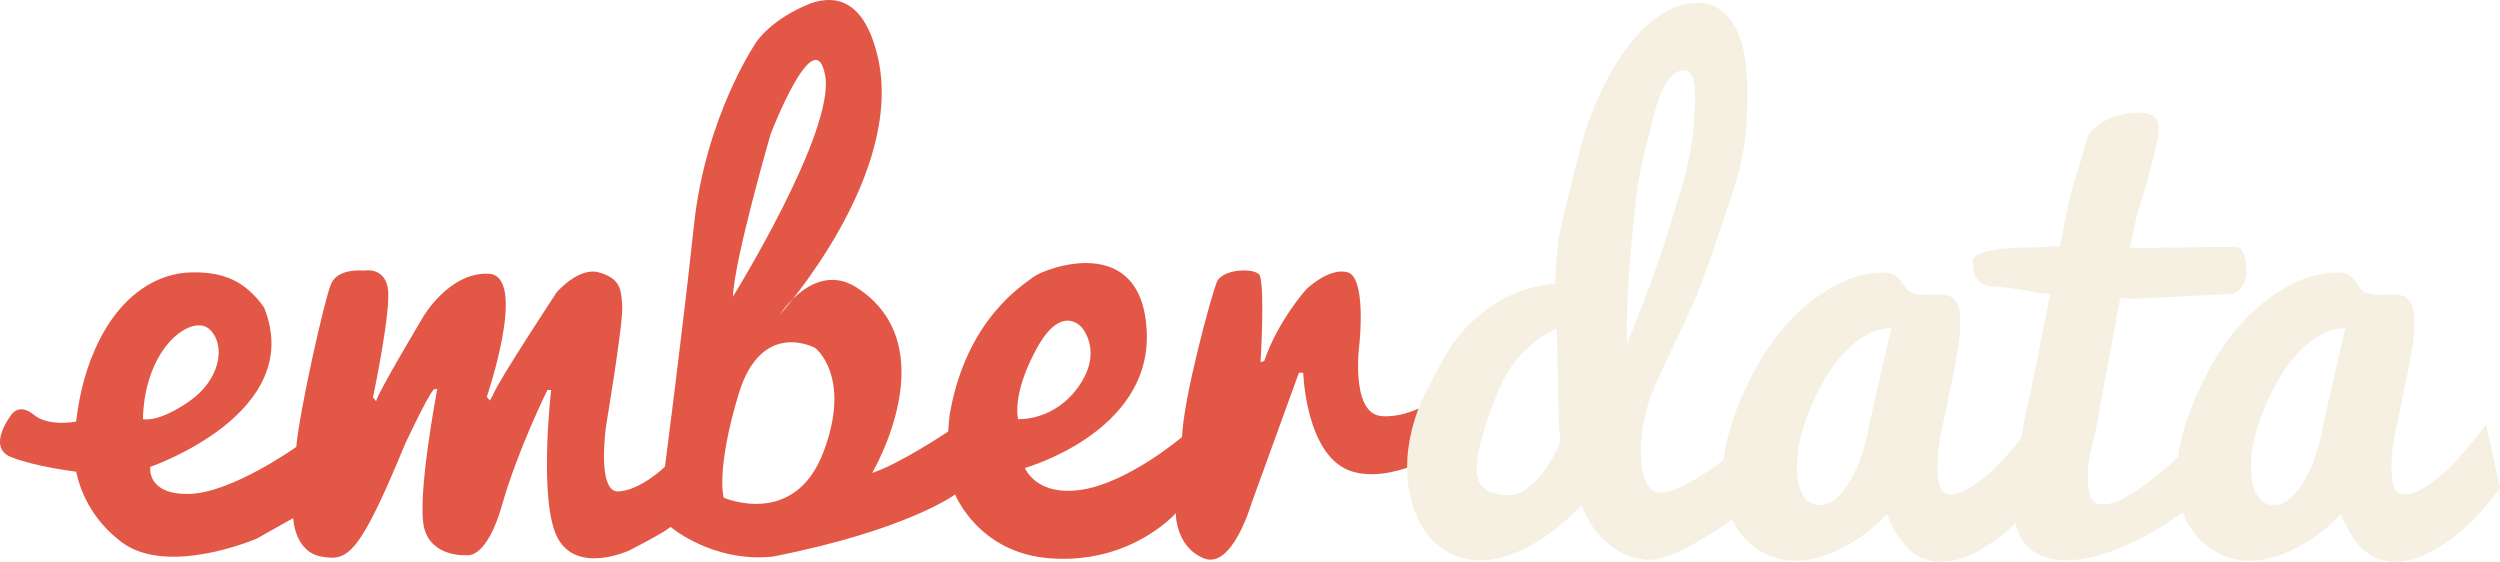
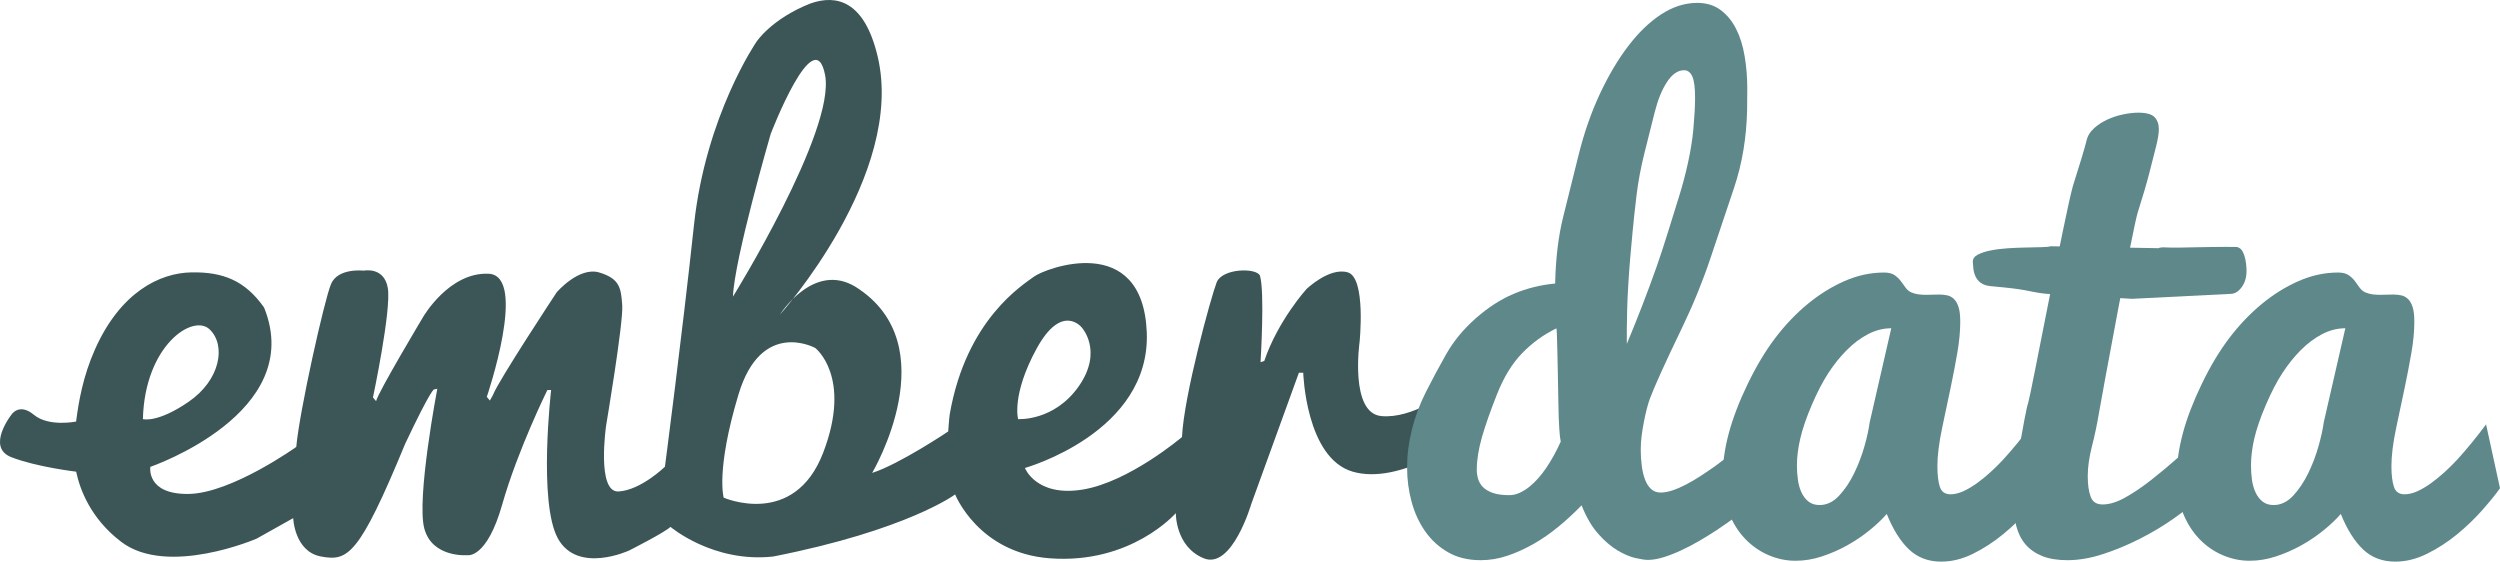
<svg xmlns="http://www.w3.org/2000/svg" version="1.1" id="Layer_1" x="0px" y="0px" width="579.812px" height="130.257px" viewBox="0 0 579.812 130.257" enable-background="new 0 0 579.812 130.257" xml:space="preserve">
-   <path fill-rule="evenodd" clip-rule="evenodd" fill="#E35746" d="M341.702,94.365c-0.57-5.737-5.74-3.604-5.74-3.604  s-8.32,6.451-15.631,5.734c-7.318-0.719-5.02-17.078-5.02-17.078s1.57-14.992-2.73-16.25c-4.299-1.256-9.609,3.908-9.609,3.908  s-6.6,7.316-9.76,16.641l-0.859,0.287c0,0,1.01-16.354-0.141-20.084c-0.859-1.865-8.75-1.721-10.041,1.578  c-1.289,3.299-7.6,26.252-8.039,35.863c0,0-12.33,10.471-23.09,12.193c-10.76,1.721-13.34-5.021-13.34-5.021  s29.26-8.177,28.26-31.559c-1.01-23.383-23.6-14.735-26.16-12.813c-2.471,1.859-15.68,9.823-19.529,31.88  c-0.131,0.752-0.361,4.028-0.361,4.028s-11.33,7.603-17.639,9.612c0,0,17.639-29.695-3.881-43.18c-9.75-5.881-17.5,6.455-17.5,6.455  s29.119-32.419,22.67-59.818c-3.08-13.048-9.6-14.448-15.59-12.336c-9.09,3.586-12.529,8.893-12.529,8.893  s-11.762,17.07-14.49,42.462c-2.721,25.392-6.74,56.089-6.74,56.089s-5.59,5.451-10.76,5.738c-5.16,0.287-2.871-15.35-2.871-15.35  s4.021-23.812,3.73-27.828c-0.279-4.018-0.57-6.17-5.311-7.604c-4.729-1.435-9.889,4.59-9.889,4.59s-13.631,20.657-14.781,23.813  l-0.719,1.291l-0.711-0.861c0,0,9.611-28.116,0.43-28.546c-9.18-0.432-15.209,10.041-15.209,10.041s-10.471,17.501-10.9,19.51  l-0.721-0.861c0,0,4.311-20.369,3.441-25.391c-0.861-5.021-5.59-4.017-5.59-4.017s-6.021-0.718-7.602,3.155  s-7.318,29.552-8.039,37.729c0,0-15.061,10.76-24.961,10.902c-9.889,0.143-8.889-6.277-8.889-6.277s36.289-12.423,26.389-36.953  c-4.439-6.312-9.609-8.297-16.92-8.154c-7.318,0.144-16.4,4.608-22.279,17.806c-2.811,6.295-3.83,12.269-4.4,16.79  c0,0-6.359,1.296-9.799-1.573c-3.441-2.869-5.221,0-5.221,0s-5.91,7.534-0.02,9.83c5.879,2.295,15.059,3.368,15.059,3.368h-0.01  c0.85,4.016,3.301,10.839,10.461,16.279c10.76,8.176,31.41-0.752,31.41-0.752l8.469-4.752c0,0,0.281,7.764,6.451,8.899  c6.17,1.131,8.75-0.017,19.51-26.125c6.311-13.341,6.74-12.629,6.74-12.629l0.719-0.144c0,0-4.879,25.535-3.01,32.42  c1.861,6.885,10.041,6.168,10.041,6.168s4.449,0.86,8.029-11.762c3.59-12.625,10.471-26.539,10.471-26.539h0.869  c0,0-3.02,26.107,1.57,34.428s16.5,2.801,16.5,2.801s8.32-4.201,9.609-5.492c0,0,9.881,8.406,23.811,6.88  c31.131-6.128,42.211-14.401,42.211-14.401s5.35,13.553,21.92,14.81c18.93,1.435,29.26-10.478,29.26-10.478  s-0.141,7.746,6.459,10.471c6.59,2.726,11.041-12.588,11.041-12.588l11.049-30.446h1c0,0,0.58,19.796,11.48,22.952  s25.1-7.391,25.1-7.391S342.272,100.104,341.702,94.365L341.702,94.365z M33.142,97.199c0.43-17.069,11.619-24.53,15.49-20.8  c3.869,3.73,2.439,11.764-4.881,16.783C36.443,98.204,33.142,97.199,33.142,97.199L33.142,97.199z M178.742,31.069  c0,0,10.189-26.539,12.621-13.628c2.439,12.911-21.371,51.354-21.371,51.354C170.283,60.189,178.742,31.069,178.742,31.069  L178.742,31.069z M190.933,104.946c-6.74,17.645-23.092,10.473-23.092,10.473s-1.869-6.312,3.441-23.957  c5.309-17.645,17.789-10.758,17.789-10.758S197.683,87.302,190.933,104.946L190.933,104.946z M236.123,97.199  c0,0-1.58-5.594,4.299-16.353c5.891-10.76,10.48-4.877,10.48-4.877s5.02,5.451-0.719,13.627  C244.443,97.773,236.123,97.199,236.123,97.199L236.123,97.199z" />
-   <path fill="#F5F0E1" d="M392.712,30.229c0.279-3.143,0.42-5.635,0.42-7.477c0-2.424-0.221-4.107-0.66-5.051  c-0.43-0.941-1.061-1.414-1.881-1.414c-1.459,0-2.779,0.908-3.969,2.727c-1.191,1.816-2.141,4.161-2.861,7.029  c-0.719,2.869-1.5,5.989-2.35,9.358s-1.469,6.669-1.859,9.897c-0.391,3.23-0.699,6.142-0.939,8.734c-0.24,2.59-0.4,4.432-0.5,5.525  c-0.191,2.23-0.352,4.379-0.471,6.447c-0.129,2.069-0.211,3.957-0.26,5.662c-0.051,1.707-0.08,3.196-0.08,4.469  c0,1.275,0,2.252,0,2.934v0.684c2.5-5.98,4.801-11.934,6.9-17.869c0.879-2.528,1.75-5.168,2.6-7.91  c0.859-2.747,1.699-5.473,2.541-8.174c0.85-2.703,1.559-5.379,2.139-8.027C392.062,35.124,392.472,32.609,392.712,30.229  L392.712,30.229z M360.952,76.157c-2.961,1.446-5.6,3.361-7.91,5.736s-4.24,5.506-5.791,9.4c-1.549,3.891-2.729,7.24-3.539,10.045  c-0.801,2.805-1.211,5.338-1.211,7.603c0,0.703,0.102,1.403,0.301,2.106c0.211,0.701,0.57,1.334,1.109,1.897  c0.541,0.56,1.311,1.019,2.291,1.368c0.99,0.354,2.27,0.527,3.84,0.527c0.811,0,1.609-0.178,2.389-0.539  c0.791-0.354,1.541-0.823,2.262-1.399c0.719-0.576,1.398-1.235,2.049-1.972c0.65-0.734,1.25-1.502,1.791-2.299  c1.26-1.832,2.398-3.899,3.439-6.207c-0.141-0.633-0.25-1.64-0.34-3.021c-0.1-1.378-0.17-3.484-0.211-6.311  c-0.049-2.828-0.09-5.149-0.129-6.959c-0.051-1.81-0.08-3.459-0.109-4.955c-0.021-1.493-0.061-2.713-0.102-3.664  C361.032,76.564,360.991,76.111,360.952,76.157L360.952,76.157z M407.612,115.913c-3.191,2.619-6.33,4.957-9.432,7.006  c-1.299,0.856-2.658,1.705-4.1,2.539c-1.439,0.832-2.85,1.573-4.25,2.217c-1.379,0.644-2.738,1.166-4.049,1.572  c-1.311,0.404-2.521,0.606-3.6,0.606c-0.65,0-1.602-0.144-2.871-0.429c-1.26-0.289-2.641-0.869-4.131-1.752  c-1.5-0.881-2.988-2.158-4.479-3.824c-1.5-1.67-2.791-3.887-3.891-6.648c-1.67,1.715-3.43,3.348-5.301,4.895  c-1.869,1.549-3.809,2.896-5.809,4.037c-2.01,1.145-4.031,2.062-6.08,2.752c-2.041,0.691-4.111,1.037-6.18,1.037  c-2.91,0-5.441-0.606-7.57-1.82c-2.131-1.215-3.9-2.828-5.32-4.846c-1.41-2.014-2.471-4.299-3.16-6.857  c-0.699-2.555-1.049-5.202-1.049-7.934c0-2.912,0.369-5.861,1.119-8.848c0.74-2.98,1.811-5.875,3.23-8.676  c1.41-2.801,2.979-5.727,4.709-8.781c1.73-3.051,4.02-5.83,6.871-8.336c2.84-2.505,5.77-4.395,8.779-5.671  c3-1.274,6.211-2.071,9.629-2.392c0.131-5.83,0.75-10.967,1.852-15.41c1.1-4.441,2.289-9.221,3.57-14.34  c1.27-5.117,2.898-9.83,4.908-14.139c2.012-4.309,4.211-8.032,6.611-11.174c2.389-3.141,4.939-5.598,7.65-7.369  c2.709-1.771,5.5-2.659,8.389-2.659c2.111,0,3.91,0.551,5.391,1.651c1.48,1.102,2.68,2.562,3.6,4.385  c0.92,1.821,1.58,3.934,1.98,6.338c0.41,2.406,0.609,4.891,0.609,7.453c0,1.599-0.01,3.244-0.039,4.934  c-0.131,6.443-1.131,12.441-2.98,17.992c-1.859,5.549-3.699,11.037-5.52,16.459c-1.82,5.424-4.01,10.791-6.57,16.098  c-3.92,8.124-6.42,13.639-7.5,16.542c-0.23,0.635-0.461,1.407-0.701,2.315c-0.229,0.908-0.449,1.894-0.658,2.959  c-0.211,1.066-0.391,2.157-0.531,3.27c-0.139,1.111-0.209,2.189-0.209,3.23c0,1.317,0.08,2.566,0.24,3.746  c0.148,1.18,0.398,2.235,0.75,3.164c0.35,0.932,0.818,1.67,1.41,2.213c0.59,0.545,1.318,0.816,2.189,0.816  c0.859,0,1.789-0.17,2.799-0.51c1.012-0.338,2.08-0.801,3.201-1.391c1.119-0.588,2.25-1.256,3.389-2.002  c1.15-0.748,2.262-1.504,3.342-2.275c2.459-1.809,5.039-3.869,7.738-6.176L407.612,115.913L407.612,115.913z" />
-   <path fill="#F5F0E1" d="M416.751,107.964c0,1.158,0.08,2.28,0.24,3.369c0.15,1.088,0.43,2.059,0.84,2.916  c0.4,0.856,0.941,1.551,1.621,2.084c0.67,0.53,1.529,0.797,2.559,0.797c1.66,0,3.17-0.722,4.521-2.168  c1.35-1.445,2.52-3.186,3.5-5.219c0.99-2.033,1.789-4.136,2.4-6.303c0.609-2.168,0.998-3.977,1.18-5.424l5.02-21.883  c-1.84,0-3.641,0.457-5.391,1.367c-1.75,0.914-3.398,2.146-4.939,3.705c-1.551,1.557-2.98,3.336-4.279,5.338  c-1.301,2.002-2.58,4.473-3.842,7.407c-1.248,2.937-2.139,5.517-2.648,7.741C417.011,103.917,416.751,106.009,416.751,107.964  L416.751,107.964z M474.501,113.239c-1.029,1.451-2.41,3.152-4.139,5.105c-1.73,1.951-3.66,3.812-5.82,5.582  c-2.15,1.769-4.471,3.269-6.93,4.494c-2.471,1.225-4.941,1.836-7.41,1.836c-2.98,0-5.471-0.942-7.461-2.832  c-1.99-1.889-3.709-4.629-5.15-8.229c-1.09,1.244-2.42,2.509-4.01,3.797c-1.58,1.289-3.309,2.455-5.189,3.5  c-1.881,1.042-3.83,1.897-5.869,2.563c-2.031,0.668-4.07,1-6.111,1c-2.148,0-4.25-0.442-6.289-1.325  c-2.041-0.884-3.85-2.149-5.42-3.802c-1.57-1.654-2.83-3.668-3.77-6.045c-0.941-2.379-1.41-5.061-1.41-8.049  c0-3.353,0.469-6.797,1.42-10.33c0.949-3.533,2.41-7.354,4.398-11.471c1.99-4.115,4.121-7.669,6.4-10.666  c2.281-2.994,4.771-5.611,7.48-7.847c2.711-2.237,5.57-4.015,8.57-5.334s6.061-1.979,9.18-1.979c1.029,0,1.85,0.205,2.439,0.611  c0.58,0.409,1.07,0.875,1.451,1.395c0.379,0.522,0.76,1.035,1.119,1.533c0.359,0.497,0.811,0.861,1.35,1.088  c0.541,0.226,1.102,0.373,1.66,0.441c0.57,0.066,1.141,0.102,1.73,0.102c0.49,0,1-0.011,1.52-0.035  c0.521-0.021,1.031-0.031,1.531-0.031c0.67,0,1.309,0.066,1.889,0.201c0.59,0.138,1.111,0.431,1.561,0.886  c0.449,0.456,0.801,1.088,1.039,1.903c0.25,0.816,0.371,1.929,0.371,3.334c0,2.146-0.221,4.527-0.67,7.142  c-0.451,2.614-0.961,5.294-1.541,8.038s-1.238,5.87-1.979,9.384c-0.74,3.511-1.111,6.47-1.111,8.878c0,2.057,0.191,3.664,0.57,4.822  c0.381,1.161,1.201,1.74,2.461,1.74c0.939,0,1.92-0.234,2.959-0.7c1.031-0.47,2.07-1.08,3.131-1.834  c1.049-0.757,2.109-1.613,3.16-2.572c1.059-0.956,2.059-1.946,3-2.97c2.199-2.402,4.42-5.116,6.66-8.141L474.501,113.239  L474.501,113.239z" />
-   <path fill="#F5F0E1" d="M510.052,115.581c-1.609,1.481-3.621,3.062-6.02,4.747c-2.4,1.681-4.99,3.232-7.781,4.644  c-2.779,1.416-5.619,2.593-8.51,3.535c-2.9,0.942-5.65,1.414-8.25,1.414c-2.33,0-4.299-0.326-5.889-0.976  c-1.59-0.651-2.881-1.56-3.871-2.728c-0.99-1.166-1.689-2.594-2.119-4.273c-0.432-1.686-0.641-3.535-0.641-5.555  c0-2.827,0.311-6.127,0.939-9.896c1.301-7.798,2.131-12.176,2.5-13.14c0.611-1.917,8.49-43.576,10.33-50.152  c1.701-5.36,2.75-8.848,3.15-10.467c0.221-1.133,0.84-2.153,1.85-3.063c0.93-0.816,1.98-1.486,3.15-2.006  c1.17-0.523,2.381-0.908,3.641-1.158c1.25-0.25,2.389-0.375,3.398-0.375c1.852,0,3.111,0.348,3.771,1.045  c0.66,0.695,0.99,1.627,0.99,2.793c0,0.988-0.23,2.383-0.691,4.185c-0.459,1.804-0.988,3.858-1.568,6.163  c-0.592,2.309-1.471,5.271-2.621,8.896c-1.16,3.625-8.609,44.129-9.029,46.684c-0.43,2.559-0.961,5.1-1.611,7.624  c-0.639,2.522-0.969,4.817-0.969,6.879c0,2.021,0.229,3.622,0.68,4.812c0.439,1.188,1.359,1.783,2.76,1.783  c1.609,0,3.41-0.56,5.381-1.683c1.979-1.12,3.969-2.479,5.99-4.074c2.02-1.592,3.998-3.239,5.93-4.946  c1.93-1.705,3.629-3.164,5.109-4.375V115.581L510.052,115.581z" />
-   <path fill="#F5F0E1" d="M522.062,107.964c0,1.158,0.08,2.28,0.23,3.369c0.16,1.088,0.439,2.059,0.85,2.916  c0.4,0.856,0.939,1.551,1.619,2.084c0.672,0.53,1.521,0.797,2.561,0.797c1.66,0,3.17-0.722,4.521-2.168  c1.338-1.445,2.51-3.186,3.498-5.219c0.99-2.033,1.791-4.136,2.391-6.303c0.609-2.168,1.01-3.977,1.189-5.424l5.021-21.883  c-1.852,0-3.641,0.457-5.391,1.367c-1.75,0.914-3.4,2.146-4.949,3.705c-1.551,1.557-2.971,3.336-4.271,5.338  c-1.309,2.002-2.58,4.473-3.84,7.407c-1.26,2.937-2.139,5.517-2.66,7.741C522.321,103.917,522.062,106.009,522.062,107.964  L522.062,107.964z M579.812,113.239c-1.029,1.451-2.41,3.152-4.141,5.105c-1.729,1.951-3.67,3.812-5.818,5.582  c-2.16,1.769-4.471,3.269-6.941,4.494c-2.459,1.225-4.93,1.836-7.398,1.836c-2.98,0-5.471-0.942-7.461-2.832  c-1.99-1.889-3.711-4.629-5.16-8.229c-1.08,1.244-2.42,2.509-4,3.797c-1.59,1.289-3.311,2.455-5.189,3.5  c-1.881,1.042-3.84,1.897-5.871,2.563c-2.039,0.668-4.068,1-6.109,1c-2.15,0-4.25-0.442-6.291-1.325  c-2.049-0.884-3.85-2.149-5.42-3.802c-1.568-1.654-2.83-3.668-3.77-6.045c-0.939-2.379-1.42-5.061-1.42-8.049  c0-3.353,0.48-6.797,1.43-10.33c0.941-3.533,2.41-7.354,4.4-11.471c1.98-4.115,4.121-7.669,6.4-10.666  c2.279-2.994,4.77-5.611,7.48-7.847c2.709-2.237,5.57-4.015,8.57-5.334s6.059-1.979,9.17-1.979c1.039,0,1.85,0.205,2.439,0.611  c0.59,0.409,1.07,0.875,1.459,1.395c0.381,0.522,0.75,1.035,1.111,1.533c0.359,0.497,0.82,0.861,1.359,1.088  c0.539,0.226,1.09,0.373,1.66,0.441c0.561,0.066,1.141,0.102,1.73,0.102c0.49,0,1-0.011,1.52-0.035  c0.52-0.021,1.029-0.031,1.52-0.031c0.68,0,1.311,0.066,1.9,0.201c0.59,0.138,1.1,0.431,1.561,0.886  c0.449,0.456,0.789,1.088,1.039,1.903c0.25,0.816,0.371,1.929,0.371,3.334c0,2.146-0.221,4.527-0.67,7.142  c-0.451,2.614-0.971,5.294-1.541,8.038c-0.59,2.744-1.25,5.87-1.99,9.384c-0.74,3.511-1.109,6.47-1.109,8.878  c0,2.057,0.189,3.664,0.58,4.822c0.379,1.161,1.199,1.74,2.449,1.74c0.951,0,1.932-0.234,2.971-0.7  c1.029-0.47,2.07-1.08,3.119-1.834c1.061-0.757,2.111-1.613,3.17-2.572c1.051-0.956,2.051-1.946,3-2.97  c2.191-2.402,4.41-5.116,6.66-8.141L579.812,113.239L579.812,113.239z" />
-   <path fill="#F5F0E1" d="M500.562,57.561c0.35-0.167,0.949-0.226,1.791-0.179c0.85,0.051,1.818,0.064,2.92,0.047  c1.09-0.021,2.279-0.043,3.559-0.072c1.281-0.027,2.521-0.047,3.721-0.064c1.199-0.014,2.311-0.023,3.35-0.033  c1.041-0.006,1.9-0.002,2.58,0.006c0.801,0.011,1.41,0.482,1.811,1.416c0.41,0.935,0.65,2.129,0.719,3.582  c0.092,1.681-0.238,3.072-0.988,4.168c-0.75,1.099-1.602,1.67-2.551,1.718l-23,1.153l-19.949-1.164  c-1.221-0.141-2.16-0.281-2.842-0.424c-0.67-0.142-1.379-0.283-2.129-0.42c-0.75-0.139-1.699-0.279-2.859-0.422  c-1.15-0.143-2.82-0.311-5-0.503c-0.971-0.102-1.73-0.352-2.281-0.753c-0.539-0.398-0.939-0.88-1.219-1.445  c-0.26-0.562-0.441-1.156-0.512-1.783c-0.068-0.625-0.119-1.161-0.139-1.612c-0.031-0.71,0.33-1.272,1.09-1.685  c0.77-0.414,1.75-0.742,2.971-0.992c1.209-0.247,2.549-0.42,4.01-0.518c1.459-0.095,2.869-0.152,4.209-0.176  c1.35-0.021,2.551-0.049,3.621-0.081c1.059-0.028,1.789-0.099,2.189-0.21L500.562,57.561L500.562,57.561z" />
+   <path fill-rule="evenodd" clip-rule="evenodd" fill="#3C5658" d="M341.702,94.365c-0.57-5.737-5.74-3.604-5.74-3.604  s-8.32,6.451-15.631,5.734c-7.318-0.719-5.02-17.078-5.02-17.078s1.57-14.992-2.73-16.25c-4.299-1.256-9.609,3.908-9.609,3.908  s-6.6,7.316-9.76,16.641l-0.859,0.287c0,0,1.01-16.354-0.141-20.084c-0.859-1.865-8.75-1.721-10.041,1.578  c-1.289,3.299-7.6,26.252-8.039,35.863c0,0-12.33,10.471-23.09,12.193c-10.76,1.721-13.34-5.021-13.34-5.021  s29.26-8.177,28.26-31.559c-1.01-23.383-23.6-14.735-26.16-12.813c-2.471,1.859-15.68,9.823-19.529,31.88  c-0.131,0.752-0.361,4.028-0.361,4.028s-11.33,7.603-17.639,9.612c0,0,17.639-29.695-3.881-43.18c-9.75-5.881-17.5,6.455-17.5,6.455  s29.119-32.419,22.67-59.818c-3.08-13.048-9.6-14.448-15.59-12.336c-9.09,3.586-12.529,8.893-12.529,8.893  s-11.762,17.07-14.49,42.462c-2.721,25.392-6.74,56.089-6.74,56.089s-5.59,5.451-10.76,5.738c-5.16,0.287-2.871-15.35-2.871-15.35  s4.021-23.812,3.73-27.828c-0.279-4.018-0.57-6.17-5.311-7.604c-4.729-1.435-9.889,4.59-9.889,4.59s-13.631,20.657-14.781,23.813  l-0.719,1.291l-0.711-0.861c0,0,9.611-28.116,0.43-28.546c-9.18-0.432-15.209,10.041-15.209,10.041s-10.471,17.501-10.9,19.51  l-0.721-0.861c0,0,4.311-20.369,3.441-25.391c-0.861-5.021-5.59-4.017-5.59-4.017s-6.021-0.718-7.602,3.155  s-7.318,29.552-8.039,37.729c0,0-15.061,10.76-24.961,10.902c-9.889,0.143-8.889-6.277-8.889-6.277s36.289-12.423,26.389-36.953  c-4.439-6.312-9.609-8.297-16.92-8.154c-7.318,0.144-16.4,4.608-22.279,17.806c-2.811,6.295-3.83,12.269-4.4,16.79  c0,0-6.359,1.296-9.799-1.573c-3.441-2.869-5.221,0-5.221,0s-5.91,7.534-0.02,9.83c5.879,2.295,15.059,3.368,15.059,3.368h-0.01  c0.85,4.016,3.301,10.839,10.461,16.279c10.76,8.176,31.41-0.752,31.41-0.752l8.469-4.752c0,0,0.281,7.764,6.451,8.899  c6.17,1.131,8.75-0.017,19.51-26.125c6.311-13.341,6.74-12.629,6.74-12.629l0.719-0.144c0,0-4.879,25.535-3.01,32.42  c1.861,6.885,10.041,6.168,10.041,6.168s4.449,0.86,8.029-11.762c3.59-12.625,10.471-26.539,10.471-26.539h0.869  c0,0-3.02,26.107,1.57,34.428s16.5,2.801,16.5,2.801s8.32-4.201,9.609-5.492c0,0,9.881,8.406,23.811,6.88  c31.131-6.128,42.211-14.401,42.211-14.401s5.35,13.553,21.92,14.81c18.93,1.435,29.26-10.478,29.26-10.478  s-0.141,7.746,6.459,10.471c6.59,2.726,11.041-12.588,11.041-12.588l11.049-30.446h1c0,0,0.58,19.796,11.48,22.952  s25.1-7.391,25.1-7.391S342.272,100.104,341.702,94.365L341.702,94.365z M33.142,97.199c0.43-17.069,11.619-24.53,15.49-20.8  c3.869,3.73,2.439,11.764-4.881,16.783C36.443,98.204,33.142,97.199,33.142,97.199L33.142,97.199z M178.742,31.069  c0,0,10.189-26.539,12.621-13.628c2.439,12.911-21.371,51.354-21.371,51.354C170.283,60.189,178.742,31.069,178.742,31.069  L178.742,31.069z M190.933,104.946c-6.74,17.645-23.092,10.473-23.092,10.473s-1.869-6.312,3.441-23.957  c5.309-17.645,17.789-10.758,17.789-10.758S197.683,87.302,190.933,104.946L190.933,104.946z M236.123,97.199  c0,0-1.58-5.594,4.299-16.353c5.891-10.76,10.48-4.877,10.48-4.877s5.02,5.451-0.719,13.627  C244.443,97.773,236.123,97.199,236.123,97.199L236.123,97.199z" />
+   <path fill="#5F888B" d="M392.712,30.229c0.279-3.143,0.42-5.635,0.42-7.477c0-2.424-0.221-4.107-0.66-5.051  c-0.43-0.941-1.061-1.414-1.881-1.414c-1.459,0-2.779,0.908-3.969,2.727c-1.191,1.816-2.141,4.161-2.861,7.029  c-0.719,2.869-1.5,5.989-2.35,9.358s-1.469,6.669-1.859,9.897c-0.391,3.23-0.699,6.142-0.939,8.734c-0.24,2.59-0.4,4.432-0.5,5.525  c-0.191,2.23-0.352,4.379-0.471,6.447c-0.129,2.069-0.211,3.957-0.26,5.662c-0.051,1.707-0.08,3.196-0.08,4.469  c0,1.275,0,2.252,0,2.934v0.684c2.5-5.98,4.801-11.934,6.9-17.869c0.879-2.528,1.75-5.168,2.6-7.91  c0.859-2.747,1.699-5.473,2.541-8.174c0.85-2.703,1.559-5.379,2.139-8.027C392.062,35.124,392.472,32.609,392.712,30.229  L392.712,30.229z M360.952,76.157c-2.961,1.446-5.6,3.361-7.91,5.736s-4.24,5.506-5.791,9.4c-1.549,3.891-2.729,7.24-3.539,10.045  c-0.801,2.805-1.211,5.338-1.211,7.603c0,0.703,0.102,1.403,0.301,2.106c0.211,0.701,0.57,1.334,1.109,1.897  c0.541,0.56,1.311,1.019,2.291,1.368c0.99,0.354,2.27,0.527,3.84,0.527c0.811,0,1.609-0.178,2.389-0.539  c0.791-0.354,1.541-0.823,2.262-1.399c0.719-0.576,1.398-1.235,2.049-1.972c0.65-0.734,1.25-1.502,1.791-2.299  c1.26-1.832,2.398-3.899,3.439-6.207c-0.141-0.633-0.25-1.64-0.34-3.021c-0.1-1.378-0.17-3.484-0.211-6.311  c-0.049-2.828-0.09-5.149-0.129-6.959c-0.051-1.81-0.08-3.459-0.109-4.955c-0.021-1.493-0.061-2.713-0.102-3.664  C361.032,76.564,360.991,76.111,360.952,76.157L360.952,76.157z M407.612,115.913c-3.191,2.619-6.33,4.957-9.432,7.006  c-1.299,0.856-2.658,1.705-4.1,2.539c-1.439,0.832-2.85,1.573-4.25,2.217c-1.379,0.644-2.738,1.166-4.049,1.572  c-1.311,0.404-2.521,0.606-3.6,0.606c-0.65,0-1.602-0.144-2.871-0.429c-1.26-0.289-2.641-0.869-4.131-1.752  c-1.5-0.881-2.988-2.158-4.479-3.824c-1.5-1.67-2.791-3.887-3.891-6.648c-1.67,1.715-3.43,3.348-5.301,4.895  c-1.869,1.549-3.809,2.896-5.809,4.037c-2.01,1.145-4.031,2.062-6.08,2.752c-2.041,0.691-4.111,1.037-6.18,1.037  c-2.91,0-5.441-0.606-7.57-1.82c-2.131-1.215-3.9-2.828-5.32-4.846c-1.41-2.014-2.471-4.299-3.16-6.857  c-0.699-2.555-1.049-5.202-1.049-7.934c0-2.912,0.369-5.861,1.119-8.848c0.74-2.98,1.811-5.875,3.23-8.676  c1.41-2.801,2.979-5.727,4.709-8.781c1.73-3.051,4.02-5.83,6.871-8.336c2.84-2.505,5.77-4.395,8.779-5.671  c3-1.274,6.211-2.071,9.629-2.392c0.131-5.83,0.75-10.967,1.852-15.41c1.1-4.441,2.289-9.221,3.57-14.34  c1.27-5.117,2.898-9.83,4.908-14.139c2.012-4.309,4.211-8.032,6.611-11.174c2.389-3.141,4.939-5.598,7.65-7.369  c2.709-1.771,5.5-2.659,8.389-2.659c2.111,0,3.91,0.551,5.391,1.651c1.48,1.102,2.68,2.562,3.6,4.385  c0.92,1.821,1.58,3.934,1.98,6.338c0.41,2.406,0.609,4.891,0.609,7.453c0,1.599-0.01,3.244-0.039,4.934  c-0.131,6.443-1.131,12.441-2.98,17.992c-1.859,5.549-3.699,11.037-5.52,16.459c-1.82,5.424-4.01,10.791-6.57,16.098  c-3.92,8.124-6.42,13.639-7.5,16.542c-0.23,0.635-0.461,1.407-0.701,2.315c-0.229,0.908-0.449,1.894-0.658,2.959  c-0.211,1.066-0.391,2.157-0.531,3.27c-0.139,1.111-0.209,2.189-0.209,3.23c0,1.317,0.08,2.566,0.24,3.746  c0.148,1.18,0.398,2.235,0.75,3.164c0.35,0.932,0.818,1.67,1.41,2.213c0.59,0.545,1.318,0.816,2.189,0.816  c0.859,0,1.789-0.17,2.799-0.51c1.012-0.338,2.08-0.801,3.201-1.391c1.119-0.588,2.25-1.256,3.389-2.002  c1.15-0.748,2.262-1.504,3.342-2.275c2.459-1.809,5.039-3.869,7.738-6.176L407.612,115.913L407.612,115.913z" />
+   <path fill="#5F888B" d="M416.751,107.964c0,1.158,0.08,2.28,0.24,3.369c0.15,1.088,0.43,2.059,0.84,2.916  c0.4,0.856,0.941,1.551,1.621,2.084c0.67,0.53,1.529,0.797,2.559,0.797c1.66,0,3.17-0.722,4.521-2.168  c1.35-1.445,2.52-3.186,3.5-5.219c0.99-2.033,1.789-4.136,2.4-6.303c0.609-2.168,0.998-3.977,1.18-5.424l5.02-21.883  c-1.84,0-3.641,0.457-5.391,1.367c-1.75,0.914-3.398,2.146-4.939,3.705c-1.551,1.557-2.98,3.336-4.279,5.338  c-1.301,2.002-2.58,4.473-3.842,7.407c-1.248,2.937-2.139,5.517-2.648,7.741C417.011,103.917,416.751,106.009,416.751,107.964  L416.751,107.964z M474.501,113.239c-1.029,1.451-2.41,3.152-4.139,5.105c-1.73,1.951-3.66,3.812-5.82,5.582  c-2.15,1.769-4.471,3.269-6.93,4.494c-2.471,1.225-4.941,1.836-7.41,1.836c-2.98,0-5.471-0.942-7.461-2.832  c-1.99-1.889-3.709-4.629-5.15-8.229c-1.09,1.244-2.42,2.509-4.01,3.797c-1.58,1.289-3.309,2.455-5.189,3.5  c-1.881,1.042-3.83,1.897-5.869,2.563c-2.031,0.668-4.07,1-6.111,1c-2.148,0-4.25-0.442-6.289-1.325  c-2.041-0.884-3.85-2.149-5.42-3.802c-1.57-1.654-2.83-3.668-3.77-6.045c-0.941-2.379-1.41-5.061-1.41-8.049  c0-3.353,0.469-6.797,1.42-10.33c0.949-3.533,2.41-7.354,4.398-11.471c1.99-4.115,4.121-7.669,6.4-10.666  c2.281-2.994,4.771-5.611,7.48-7.847c2.711-2.237,5.57-4.015,8.57-5.334s6.061-1.979,9.18-1.979c1.029,0,1.85,0.205,2.439,0.611  c0.58,0.409,1.07,0.875,1.451,1.395c0.379,0.522,0.76,1.035,1.119,1.533c0.359,0.497,0.811,0.861,1.35,1.088  c0.541,0.226,1.102,0.373,1.66,0.441c0.57,0.066,1.141,0.102,1.73,0.102c0.49,0,1-0.011,1.52-0.035  c0.521-0.021,1.031-0.031,1.531-0.031c0.67,0,1.309,0.066,1.889,0.201c0.59,0.138,1.111,0.431,1.561,0.886  c0.449,0.456,0.801,1.088,1.039,1.903c0.25,0.816,0.371,1.929,0.371,3.334c0,2.146-0.221,4.527-0.67,7.142  c-0.451,2.614-0.961,5.294-1.541,8.038s-1.238,5.87-1.979,9.384c-0.74,3.511-1.111,6.47-1.111,8.878c0,2.057,0.191,3.664,0.57,4.822  c0.381,1.161,1.201,1.74,2.461,1.74c0.939,0,1.92-0.234,2.959-0.7c1.031-0.47,2.07-1.08,3.131-1.834  c1.049-0.757,2.109-1.613,3.16-2.572c1.059-0.956,2.059-1.946,3-2.97c2.199-2.402,4.42-5.116,6.66-8.141L474.501,113.239  L474.501,113.239z" />
+   <path fill="#5F888B" d="M510.052,115.581c-1.609,1.481-3.621,3.062-6.02,4.747c-2.4,1.681-4.99,3.232-7.781,4.644  c-2.779,1.416-5.619,2.593-8.51,3.535c-2.9,0.942-5.65,1.414-8.25,1.414c-2.33,0-4.299-0.326-5.889-0.976  c-1.59-0.651-2.881-1.56-3.871-2.728c-0.99-1.166-1.689-2.594-2.119-4.273c-0.432-1.686-0.641-3.535-0.641-5.555  c0-2.827,0.311-6.127,0.939-9.896c1.301-7.798,2.131-12.176,2.5-13.14c0.611-1.917,8.49-43.576,10.33-50.152  c1.701-5.36,2.75-8.848,3.15-10.467c0.221-1.133,0.84-2.153,1.85-3.063c0.93-0.816,1.98-1.486,3.15-2.006  c1.17-0.523,2.381-0.908,3.641-1.158c1.25-0.25,2.389-0.375,3.398-0.375c1.852,0,3.111,0.348,3.771,1.045  c0.66,0.695,0.99,1.627,0.99,2.793c0,0.988-0.23,2.383-0.691,4.185c-0.459,1.804-0.988,3.858-1.568,6.163  c-0.592,2.309-1.471,5.271-2.621,8.896c-1.16,3.625-8.609,44.129-9.029,46.684c-0.43,2.559-0.961,5.1-1.611,7.624  c-0.639,2.522-0.969,4.817-0.969,6.879c0,2.021,0.229,3.622,0.68,4.812c0.439,1.188,1.359,1.783,2.76,1.783  c1.609,0,3.41-0.56,5.381-1.683c1.979-1.12,3.969-2.479,5.99-4.074c2.02-1.592,3.998-3.239,5.93-4.946  c1.93-1.705,3.629-3.164,5.109-4.375V115.581L510.052,115.581z" />
+   <path fill="#5F888B" d="M522.062,107.964c0,1.158,0.08,2.28,0.23,3.369c0.16,1.088,0.439,2.059,0.85,2.916  c0.4,0.856,0.939,1.551,1.619,2.084c0.672,0.53,1.521,0.797,2.561,0.797c1.66,0,3.17-0.722,4.521-2.168  c1.338-1.445,2.51-3.186,3.498-5.219c0.99-2.033,1.791-4.136,2.391-6.303c0.609-2.168,1.01-3.977,1.189-5.424l5.021-21.883  c-1.852,0-3.641,0.457-5.391,1.367c-1.75,0.914-3.4,2.146-4.949,3.705c-1.551,1.557-2.971,3.336-4.271,5.338  c-1.309,2.002-2.58,4.473-3.84,7.407c-1.26,2.937-2.139,5.517-2.66,7.741C522.321,103.917,522.062,106.009,522.062,107.964  L522.062,107.964z M579.812,113.239c-1.029,1.451-2.41,3.152-4.141,5.105c-1.729,1.951-3.67,3.812-5.818,5.582  c-2.16,1.769-4.471,3.269-6.941,4.494c-2.459,1.225-4.93,1.836-7.398,1.836c-2.98,0-5.471-0.942-7.461-2.832  c-1.99-1.889-3.711-4.629-5.16-8.229c-1.08,1.244-2.42,2.509-4,3.797c-1.59,1.289-3.311,2.455-5.189,3.5  c-1.881,1.042-3.84,1.897-5.871,2.563c-2.039,0.668-4.068,1-6.109,1c-2.15,0-4.25-0.442-6.291-1.325  c-2.049-0.884-3.85-2.149-5.42-3.802c-1.568-1.654-2.83-3.668-3.77-6.045c-0.939-2.379-1.42-5.061-1.42-8.049  c0-3.353,0.48-6.797,1.43-10.33c0.941-3.533,2.41-7.354,4.4-11.471c1.98-4.115,4.121-7.669,6.4-10.666  c2.279-2.994,4.77-5.611,7.48-7.847c2.709-2.237,5.57-4.015,8.57-5.334s6.059-1.979,9.17-1.979c1.039,0,1.85,0.205,2.439,0.611  c0.59,0.409,1.07,0.875,1.459,1.395c0.381,0.522,0.75,1.035,1.111,1.533c0.359,0.497,0.82,0.861,1.359,1.088  c0.539,0.226,1.09,0.373,1.66,0.441c0.561,0.066,1.141,0.102,1.73,0.102c0.49,0,1-0.011,1.52-0.035  c0.52-0.021,1.029-0.031,1.52-0.031c0.68,0,1.311,0.066,1.9,0.201c0.59,0.138,1.1,0.431,1.561,0.886  c0.449,0.456,0.789,1.088,1.039,1.903c0.25,0.816,0.371,1.929,0.371,3.334c0,2.146-0.221,4.527-0.67,7.142  c-0.451,2.614-0.971,5.294-1.541,8.038c-0.59,2.744-1.25,5.87-1.99,9.384c-0.74,3.511-1.109,6.47-1.109,8.878  c0,2.057,0.189,3.664,0.58,4.822c0.379,1.161,1.199,1.74,2.449,1.74c0.951,0,1.932-0.234,2.971-0.7  c1.029-0.47,2.07-1.08,3.119-1.834c1.061-0.757,2.111-1.613,3.17-2.572c1.051-0.956,2.051-1.946,3-2.97  c2.191-2.402,4.41-5.116,6.66-8.141L579.812,113.239L579.812,113.239z" />
+   <path fill="#5F888B" d="M500.562,57.561c0.35-0.167,0.949-0.226,1.791-0.179c0.85,0.051,1.818,0.064,2.92,0.047  c1.09-0.021,2.279-0.043,3.559-0.072c1.281-0.027,2.521-0.047,3.721-0.064c1.199-0.014,2.311-0.023,3.35-0.033  c1.041-0.006,1.9-0.002,2.58,0.006c0.801,0.011,1.41,0.482,1.811,1.416c0.41,0.935,0.65,2.129,0.719,3.582  c0.092,1.681-0.238,3.072-0.988,4.168c-0.75,1.099-1.602,1.67-2.551,1.718l-23,1.153l-19.949-1.164  c-1.221-0.141-2.16-0.281-2.842-0.424c-0.67-0.142-1.379-0.283-2.129-0.42c-0.75-0.139-1.699-0.279-2.859-0.422  c-1.15-0.143-2.82-0.311-5-0.503c-0.971-0.102-1.73-0.352-2.281-0.753c-0.539-0.398-0.939-0.88-1.219-1.445  c-0.26-0.562-0.441-1.156-0.512-1.783c-0.068-0.625-0.119-1.161-0.139-1.612c-0.031-0.71,0.33-1.272,1.09-1.685  c0.77-0.414,1.75-0.742,2.971-0.992c1.209-0.247,2.549-0.42,4.01-0.518c1.459-0.095,2.869-0.152,4.209-0.176  c1.35-0.021,2.551-0.049,3.621-0.081c1.059-0.028,1.789-0.099,2.189-0.21L500.562,57.561L500.562,57.561z" />
</svg>
